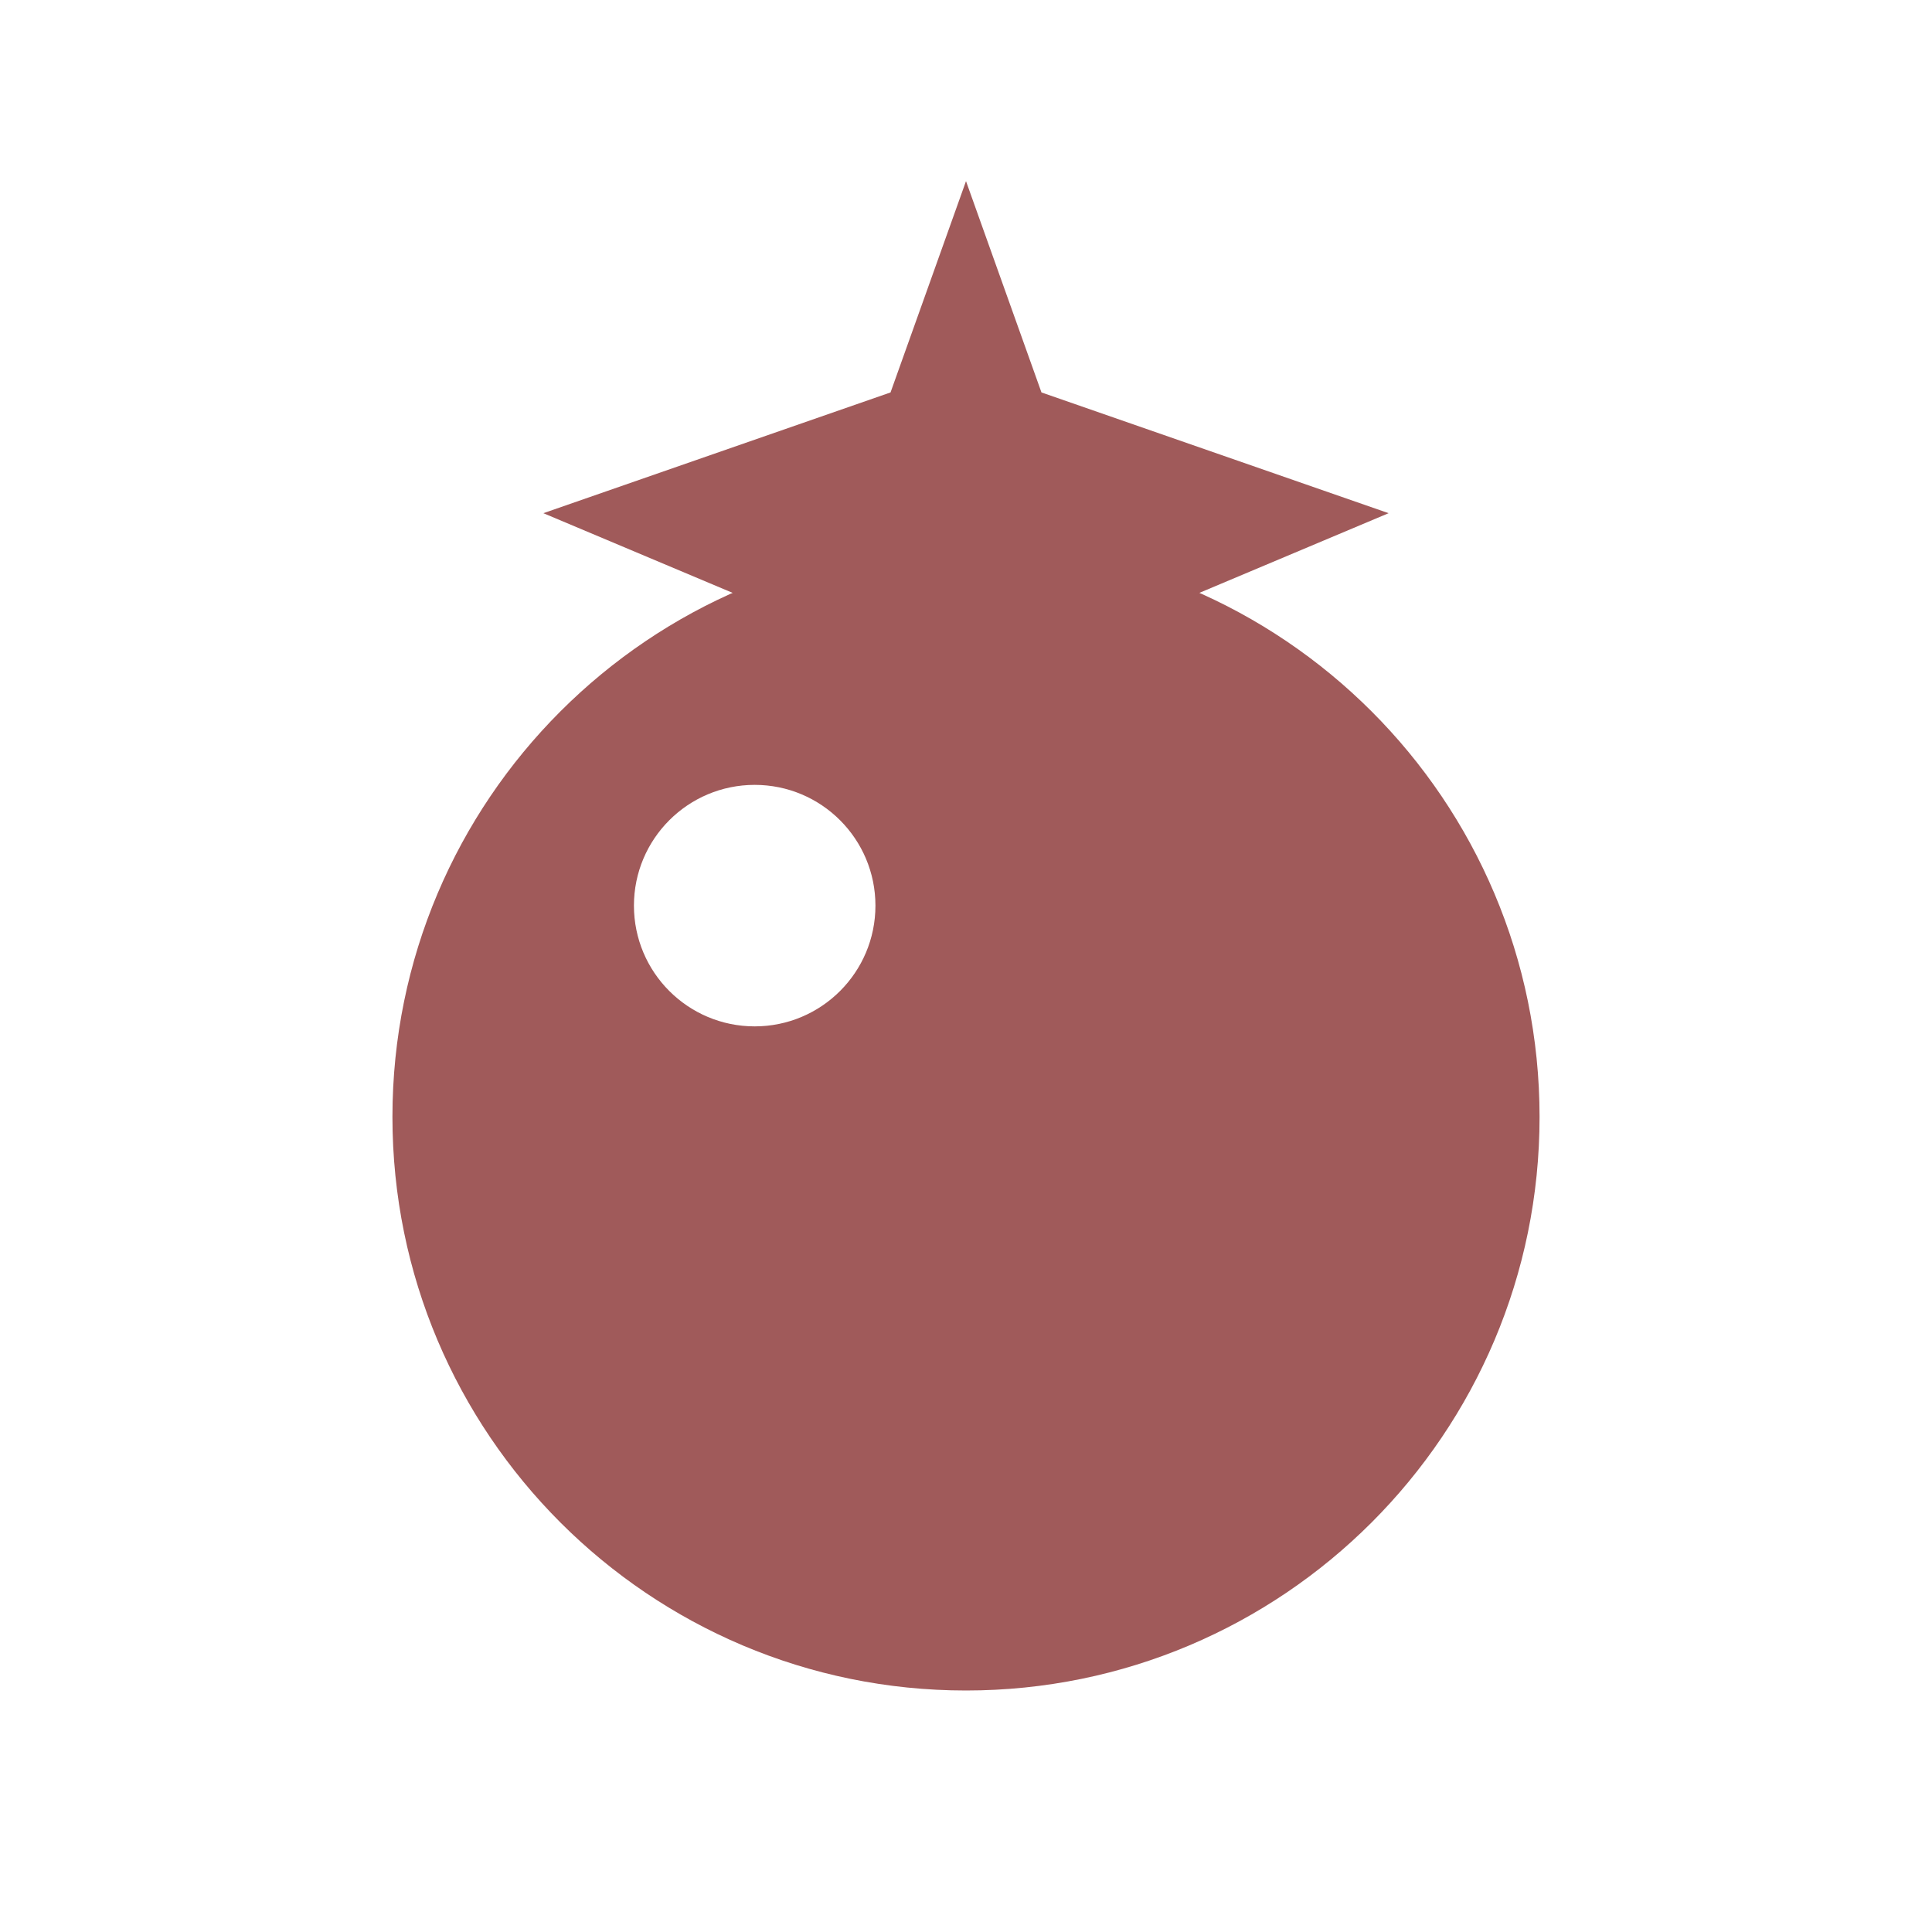
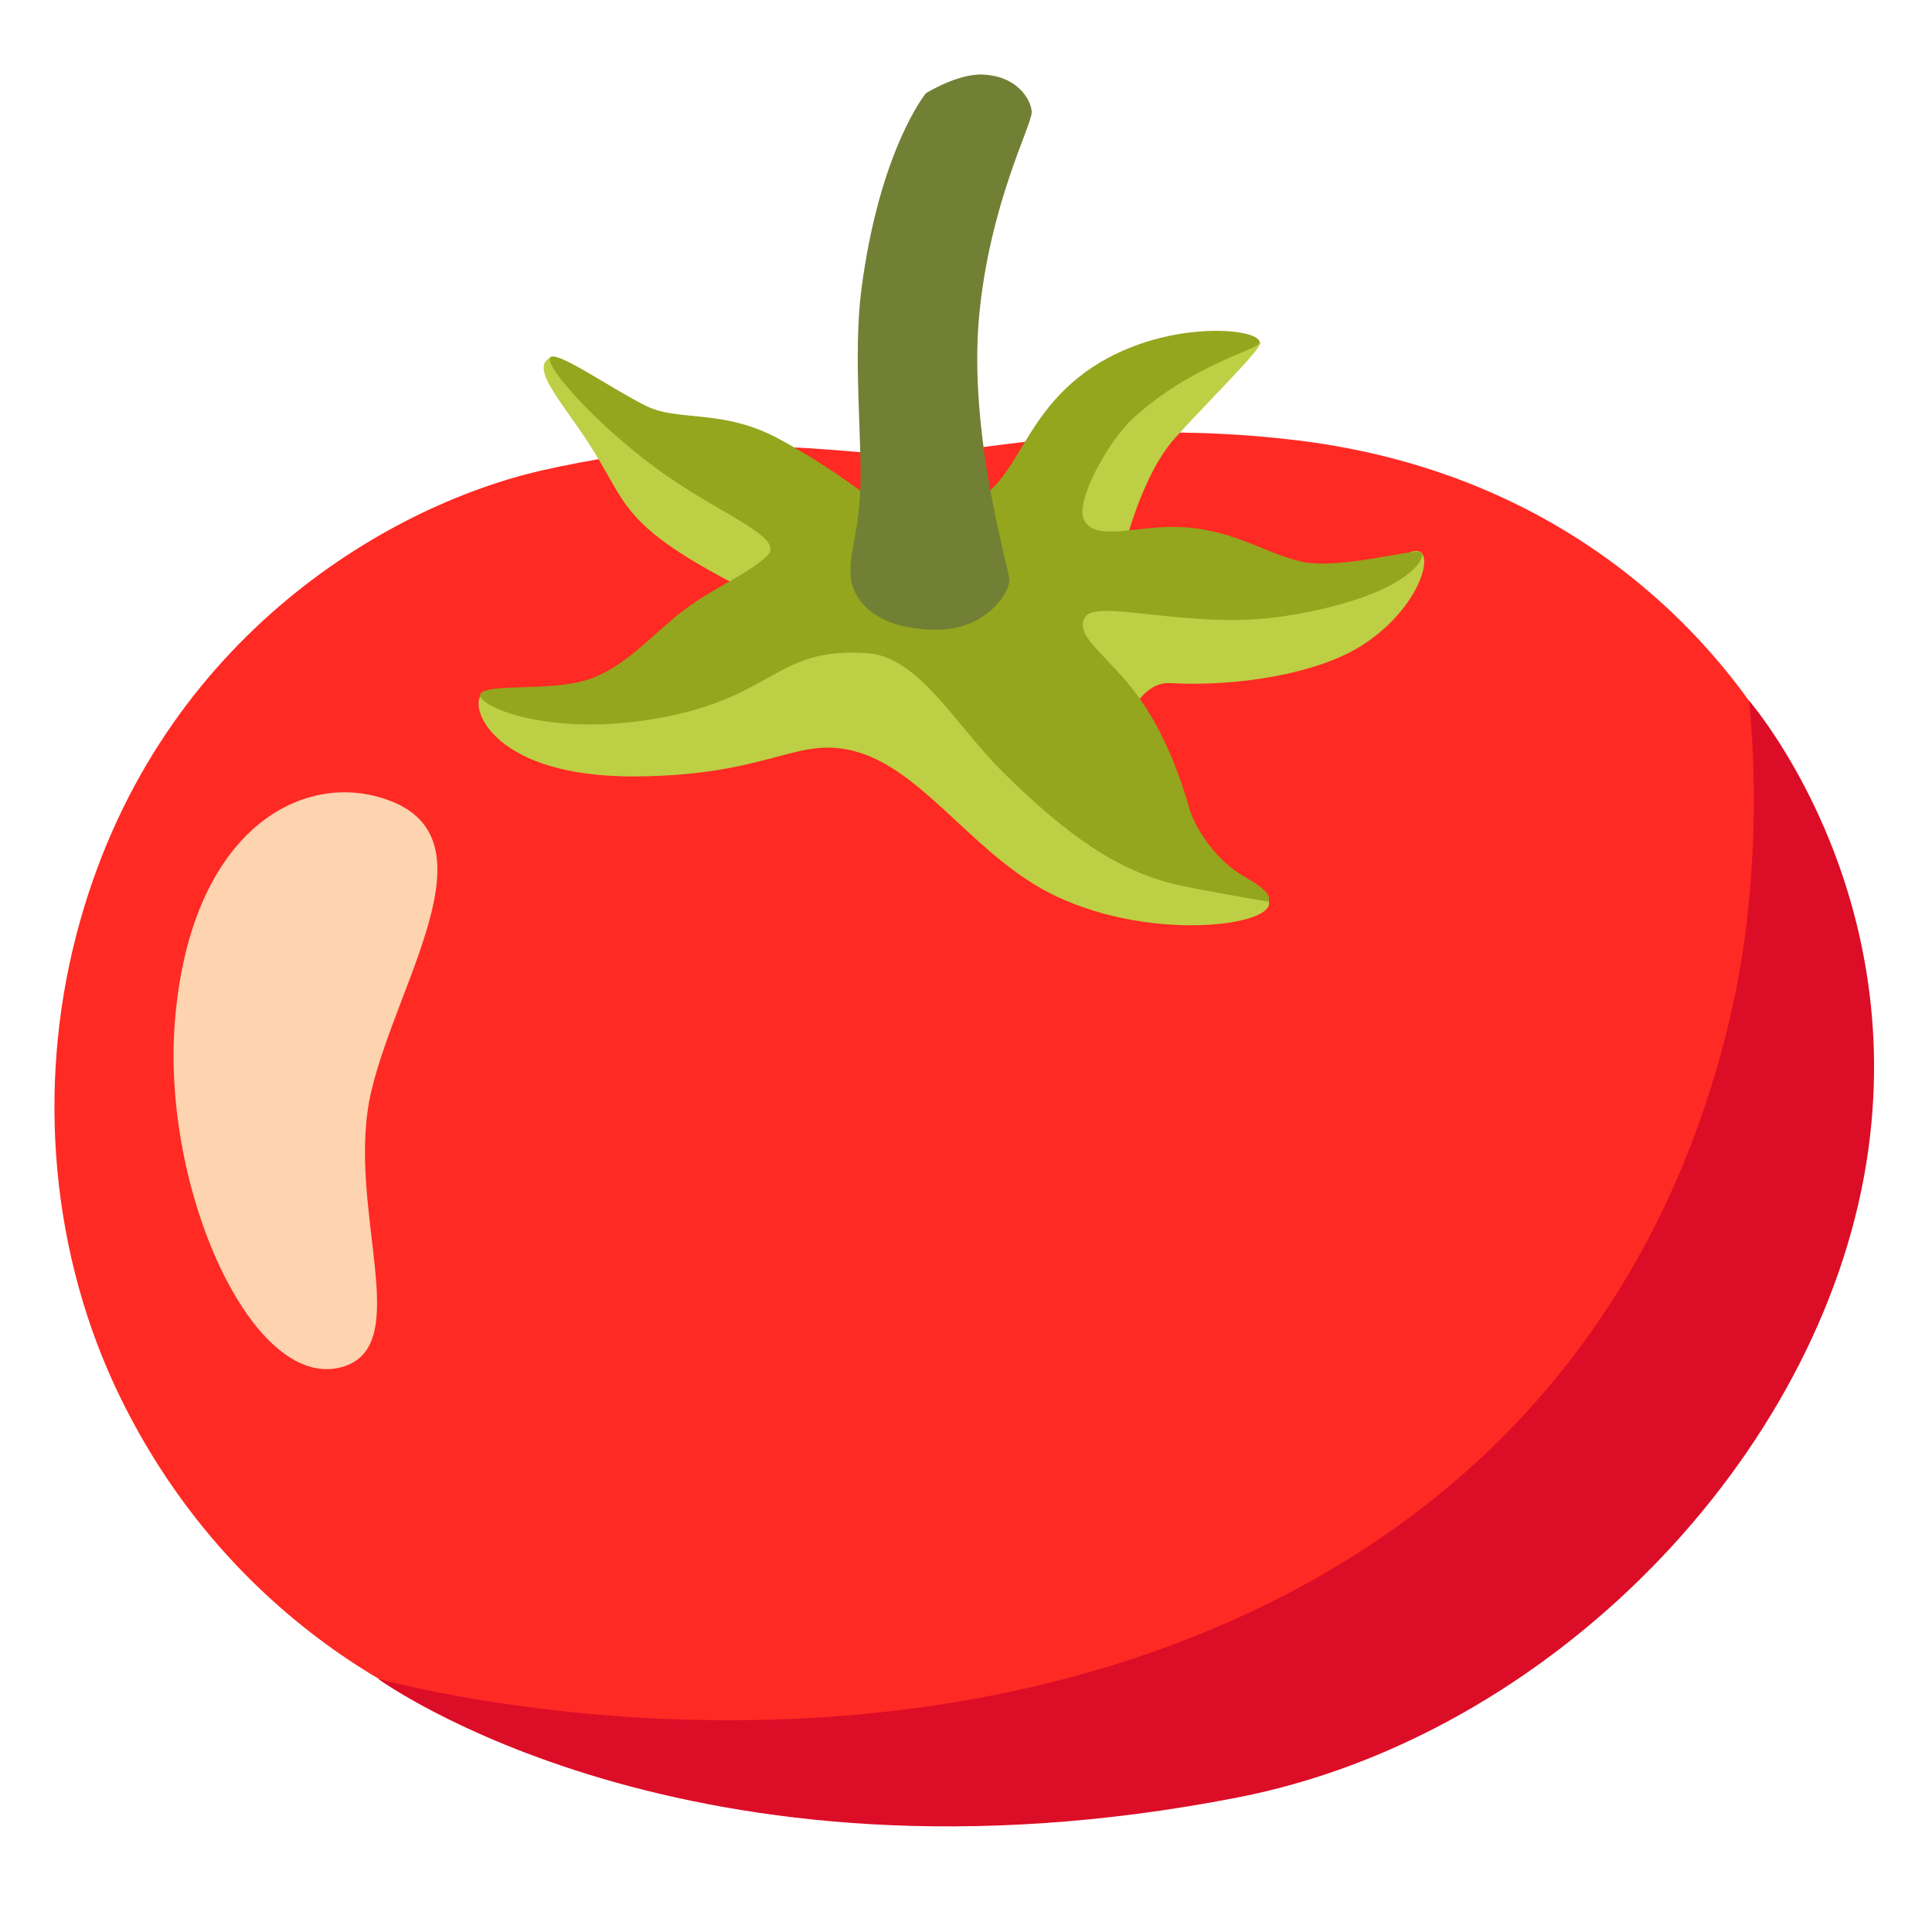
- <svg xmlns="http://www.w3.org/2000/svg" viewBox="0 0 64 64" width="64" height="64">
-   <path fill="#A05A5A" fill-rule="evenodd" d="M 51,37 A 19 19 0 1 0 13,37 A 19 19 0 1 0 51,37 Z        M 29,30 A 4 4 0 1 0 21,30 A 4 4 0 1 0 29,30 Z" />
-   <path fill="#A05A5A" d="M 32,6 L 34.5,13 L 46,17 L 36.5,21 L 32,25 L 27.5,21 L 18,17 L 29.5,13 Z" />
+ <svg xmlns="http://www.w3.org/2000/svg" width="800px" height="800px" viewBox="0 0 128 128" aria-hidden="true" role="img" class="iconify iconify--noto" preserveAspectRatio="xMidYMid meet">
+   <path d="M119.77 69.38s1.71-13.05-1.4-18.95s-12.71-18.93-32.62-21.28c-10.56-1.24-17.71.16-24.23.93c-4.13.49-11.82-2.05-25.63 1.09C25.65 33.5 10.11 42.51 5.06 61.93C2.4 72.16 3.41 83.21 7.94 92.52c8.7 17.86 24.85 22.21 24.85 22.21l32.46 2.64l39.3-16.62l15.22-31.37z" fill="#ff2a23" />
+   <path d="M82.03 119.08c20.66-4.04 38.52-22.52 41.63-42.09c2.91-18.31-7.79-30.58-7.79-30.58s1.22 9.77-1.06 20.18c-2.45 11.14-9.54 29.71-32 40.23c-27.57 12.91-57.77 4.4-57.77 4.4s20.52 14.99 56.99 7.86z" fill="#dc0d27" />
+   <path d="M24.92 52.76c-5.49-1.42-12.34 2.73-13.33 14.88c-.91 11.13 5.12 24.54 11.03 22.94c5.02-1.36.19-10.66 1.98-18.29c1.81-7.63 8.69-17.36.32-19.53z" fill="#fed3b0" />
+   <path d="M31.87 46.05c-.78 1.01 1.03 5.45 10.22 5.39c9.18-.06 10.72-2.83 14.81-1.59s7.28 6.16 11.8 8.85c6.32 3.76 15.44 2.8 15.38 1.13c-.06-1.68-2.29-.82-4.21-3.17c-1.92-2.36-5.32-8.59-5.32-8.59s.95-2.92 2.96-2.81c4.64.25 9.8-.67 12.64-2.45c3.4-2.12 4.68-5.39 4.06-6.14c-.62-.74-2.55 1.26-3.6 1.07s-7.88-.06-7.88-.06l-8.25-1.34s1.13-4.83 3.36-7.31c2.23-2.48 5.73-5.89 5.66-6.32s-2.88-.05-2.88-.05l-8.69 3.97l-6.08 8l-11.54 1.49l-11.11-7.45s-6.37-5.14-6.66-5.02c-1.61.66.84 3.11 2.69 6.07c1.6 2.57 1.93 3.86 4.09 5.65c2.11 1.74 5.65 3.47 5.65 3.47l-2.54 4.59s-8.19 3.23-9.62 3.23c-1.42.01-4.51-1.16-4.94-.61z" fill="#bdcf44" />
+   <path d="M57.51 43.28c3.35.25 5.77 4.7 8.79 7.73c4.41 4.41 7.86 6.71 11.57 7.58c1.86.43 6.13 1.14 6.13 1.14s.62-.43-1.49-1.61c-2.11-1.18-3.38-3.44-3.69-4.49c-.31-1.05-1.28-4.5-3.32-7.36s-4.36-4.07-3.62-5.37c.74-1.3 7.14.9 13.3-.09c8.13-1.3 9.37-3.91 9-4.22c-.37-.31-5.4 1.18-7.94.62c-2.54-.56-4.72-2.3-8.56-2.3c-2.62 0-5.18.95-5.87-.48c-.58-1.2 1.6-5.21 3.26-6.72c4.03-3.66 8.38-4.53 8.38-5.03c0-1.03-7.07-1.61-11.97 2.3c-4.88 3.89-3.96 9-10.3 9c-2.11 0-2.92-.5-2.92-.5s-2.83-2.33-6.61-4.38c-3.78-2.05-6.63-1.14-8.81-2.19c-2.17-1.05-6.02-3.77-6.39-3.22s2.89 4.27 6.99 7.31s8.69 4.59 7.38 5.83c-1.3 1.24-3.47 2.05-5.52 3.6c-2.05 1.55-3.85 3.78-6.33 4.59s-6.56.24-7.12.92c-.56.68 4.32 3.03 11.95 1.61c7.61-1.42 7.63-4.72 13.71-4.27z" fill="#94a61d" />
+   <path d="M65.12 4.94c-1.67-.08-3.78 1.24-3.78 1.24s-3.06 3.73-4.27 12.99c-.56 4.28.05 10.03-.07 13.2c-.12 3.16-.81 4.34-.62 5.96c.19 1.61 1.88 3.43 5.79 3.39c3.14-.03 4.76-2.46 4.7-3.33c-.06-.87-2.75-9.74-1.99-17.56c.71-7.27 3.36-12.29 3.47-13.34c.06-.57-.69-2.43-3.23-2.55z" fill="#728035" />
</svg>
